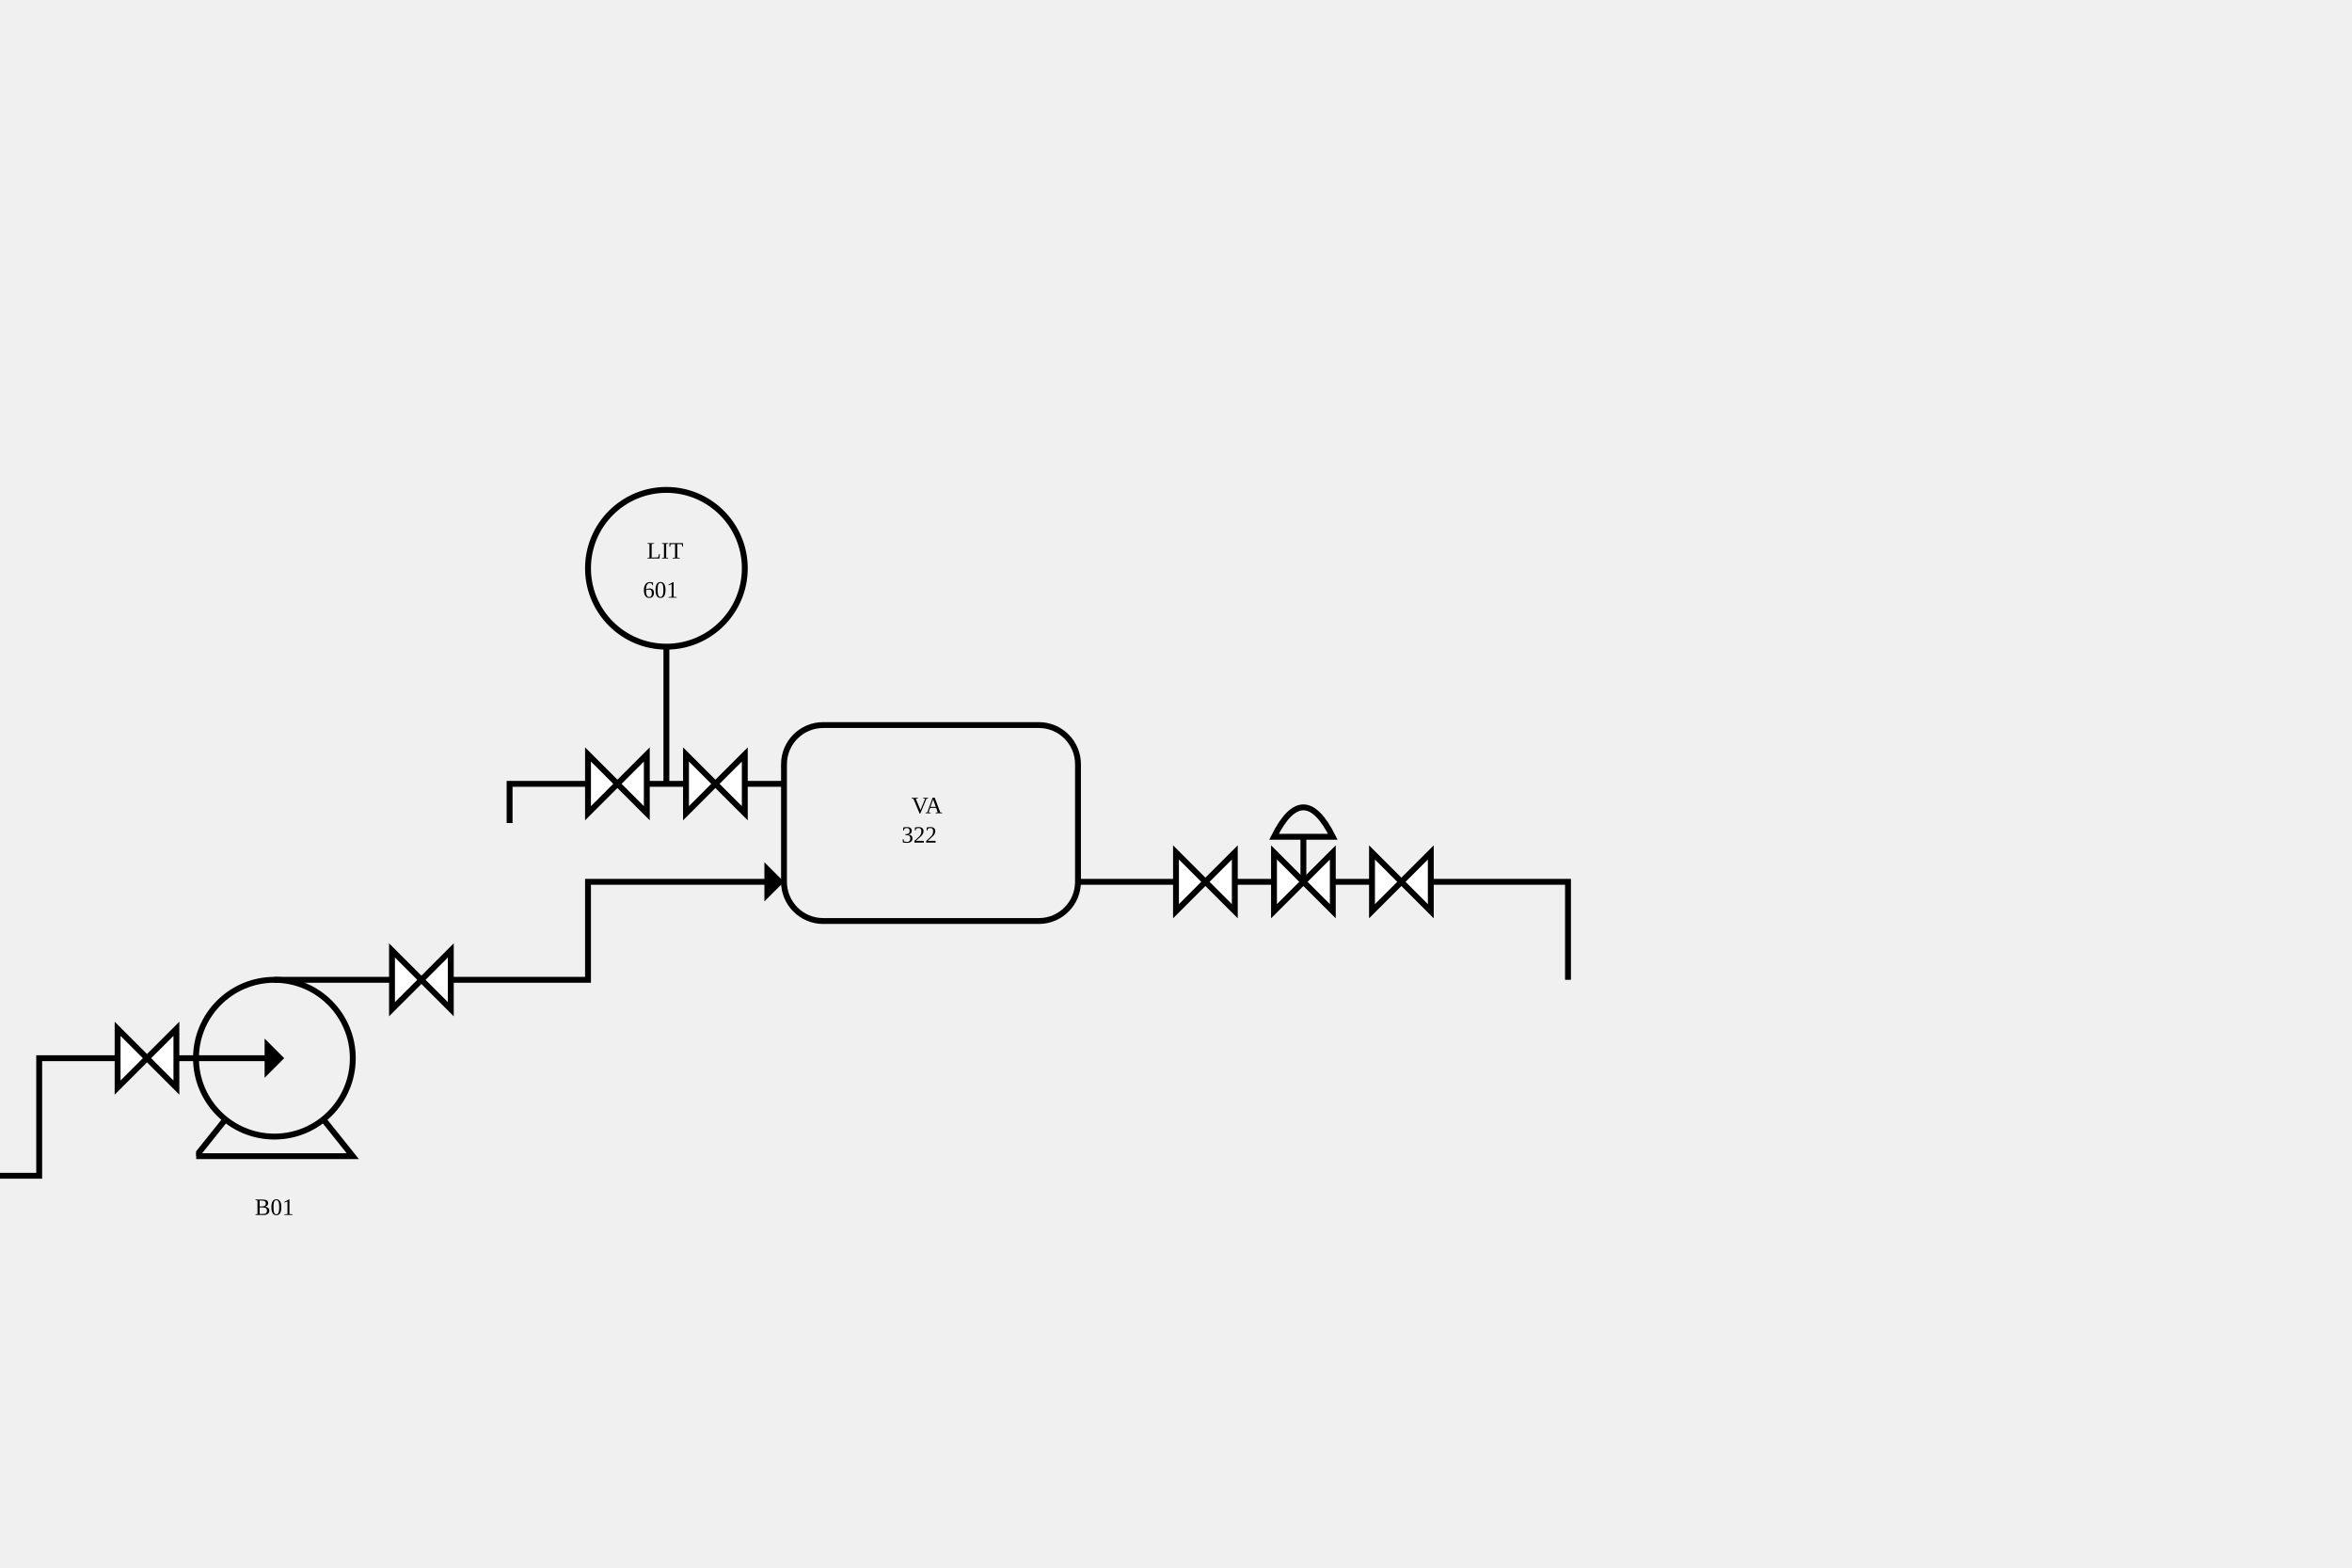
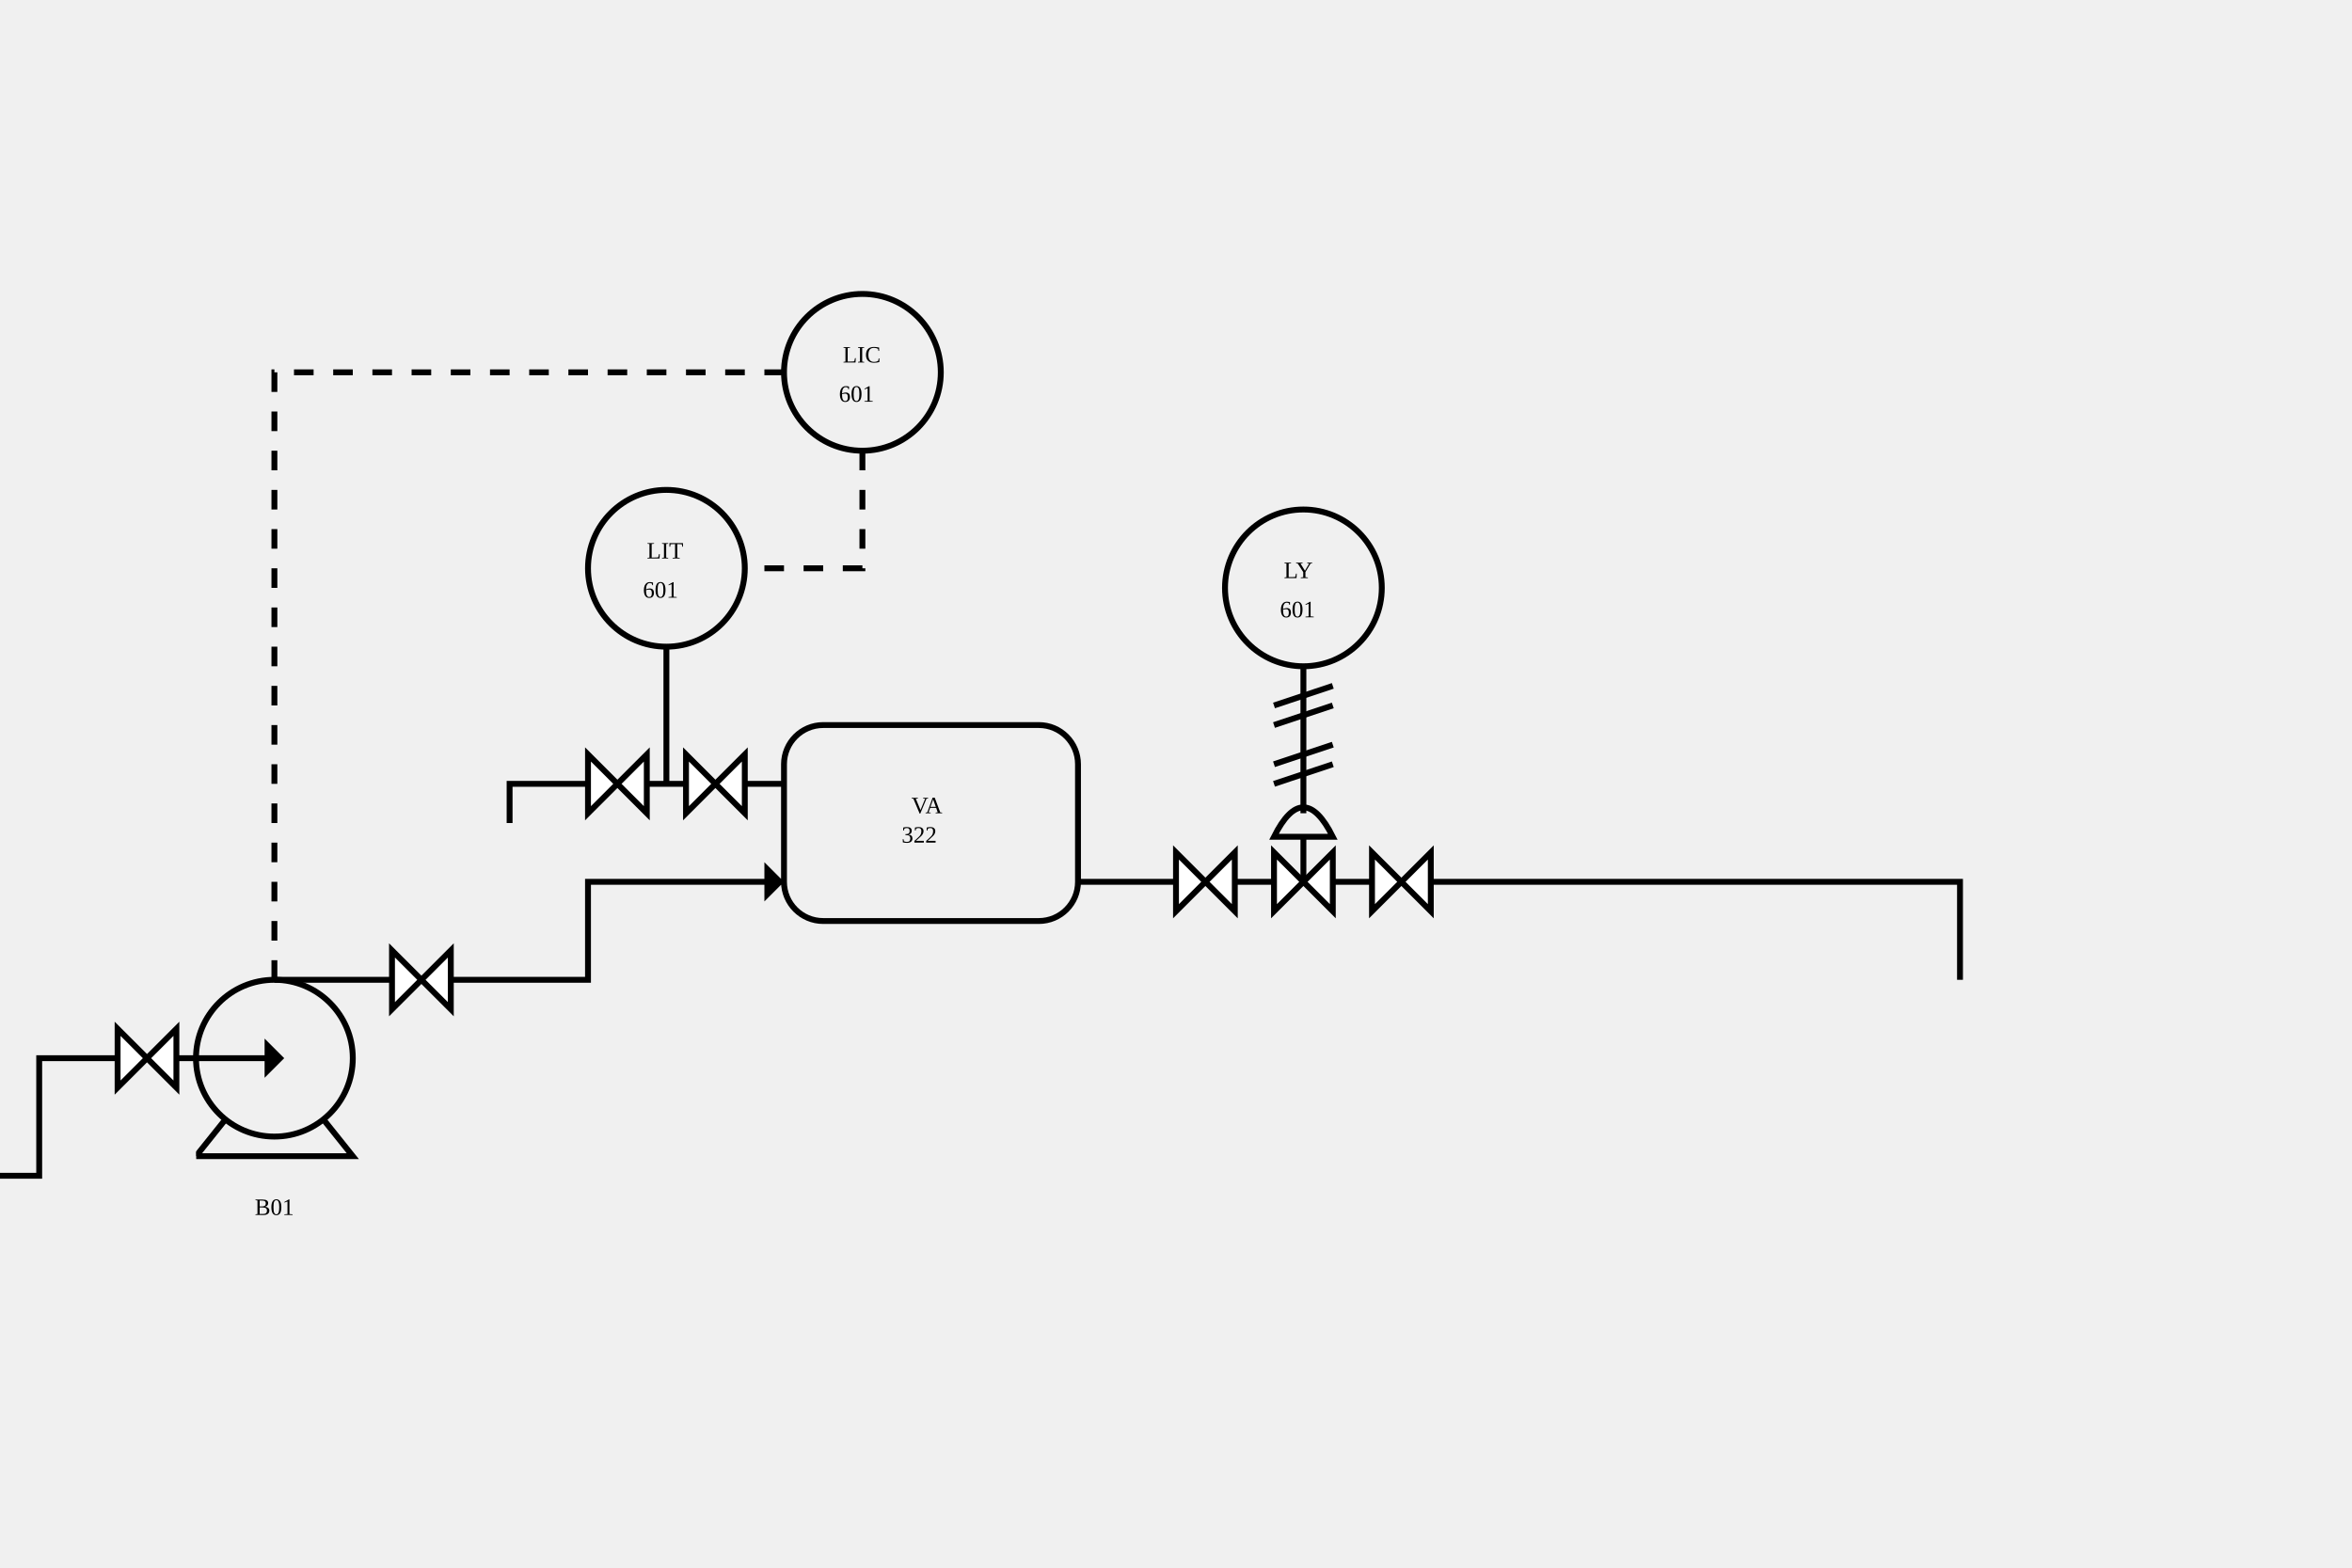
<svg xmlns="http://www.w3.org/2000/svg" height="800" width="1200">
  <defs>
    <mask id="emptycircle">
      <rect x="0" y="0" width="100" height="100" fill="white" />
      <circle r="40" cx="40" cy="40" fill="black" />
    </mask>
    <polygon id="valvula_simples" style="fill:white;stroke:black;stroke-width:3" points="0,0 0,30 30,0 30,30" />
    <g id="valvula_proporcional">
      <path style="fill:none;stroke:black;stroke-width:3" d="M15 15 L15 -8 M0 -8 L30 -8 Q 15 -38 0 -8 L15 -8" />
      <use x="0" y="0" href="#valvula_simples" />
    </g>
    <polygon id="seta_direita" points="5,0 -5,-10 -5,10" />
  </defs>
  <g id="linhas">
    <polyline id="antes-bomba" points="0,600 20,600 20,540 140,540" style="fill:none;stroke:black;stroke-width:3" />
    <use href="#seta_direita" x="140" y="540" />
    <polyline id="bomba-torre" points="140,500 300,500 300,450 400,450" style="fill:none;stroke:black;stroke-width:3" />
    <use href="#seta_direita" x="395" y="450" />
-     <polyline id="tanque-valvula" points="550,450 650,450" style="fill:none;stroke:black;stroke-width:3" />
-     <polyline id="pos-valvula" points="680,450 800,450 800,500" style="fill:none;stroke:black;stroke-width:3" />
+     <polyline id="pip-valvula" points="550, 450 1000,450 1000,500" style="fill:none;stroke:black;stroke-width:3" />
  </g>
  <use id="HV-prebomba" href="#valvula_simples" x="200" y="485" />
  <g id="bomba" transform="translate(100, 500)">
    <text x="30" y="120">B01</text>
    <circle cx="40" cy="40" r="40" fill="none" stroke="black" stroke-width="3" />
    <polyline points="0,90 40,40 80,90 0,90" style="fill:none;stroke:black;stroke-width:3" mask="url(#emptycircle)" />
  </g>
  <use id="HV-posbomba" href="#valvula_simples" x="60" y="525" />
  <g id="torre" transform="translate(400,370)">
    <rect width="150" height="100" rx="20" ry="20" style="fill:none;stroke-width:3;stroke:black" />
    <text x="65" y="45">
			VA
			<tspan x="60" y="60">322</tspan>
    </text>
  </g>
  <use href="#valvula_proporcional" x="650" y="435" />
  <use id="HV-prevalvula" href="#valvula_simples" x="600" y="435" />
  <use id="HV-posvalvula" href="#valvula_simples" x="700" y="435" />
  <polyline id="lit-torre" points="340,330 340,400 400,400 260,400 260,420" style="fill:none;stroke:black;stroke-width:3" />
-   <g id="LT-06022" transform="translate(300, 250)">
+   <polyline id="lic-lit" points="440,230 440,290, 380,290" stroke-dasharray="10,10" style="fill:none;stroke:black;stroke-width:3" />
+   <polyline id="lic-bomb" points="400,190 140,190, 140,505" stroke-dasharray="10,10" style="fill:none;stroke:black;stroke-width:3" />
+   <polyline id="ly-valve" points="665,340 665,415" style="fill:none;stroke:black;stroke-width:3" />
+   <path id="ly-valve-pneumatic" d="M650 360 L680 350 M650 370 L680 360   M650 390 L680 380 M650 400 L680 390" style="fill:none;stroke:black;stroke-width:3" />
+   <g id="LIT" transform="translate(300, 250)">
    <circle cx="40" cy="40" r="40" stroke="black" stroke-width="3" fill="none" />
    <text x="30" y="35">
			LIT
			<tspan x="28" y="55">601</tspan>
    </text>
  </g>
  <use id="HV-lit-torre" href="#valvula_simples" x="300" y="385" />
  <use id="HV-lit-torre" href="#valvula_simples" x="350" y="385" />
+   <g id="LIC" transform="translate(400, 150)">
+     <circle cx="40" cy="40" r="40" stroke="black" stroke-width="3" fill="none" />
+     <text x="30" y="35">
+ 			LIC
+ 			<tspan x="28" y="55">601</tspan>
+     </text>
+   </g>
+   <g id="LY" transform="translate(625, 260)">
+     <circle cx="40" cy="40" r="40" stroke="black" stroke-width="3" fill="none" />
+     <text x="30" y="35">
+ 			LY
+ 			<tspan x="28" y="55">601</tspan>
+     </text>
+   </g>
</svg>
